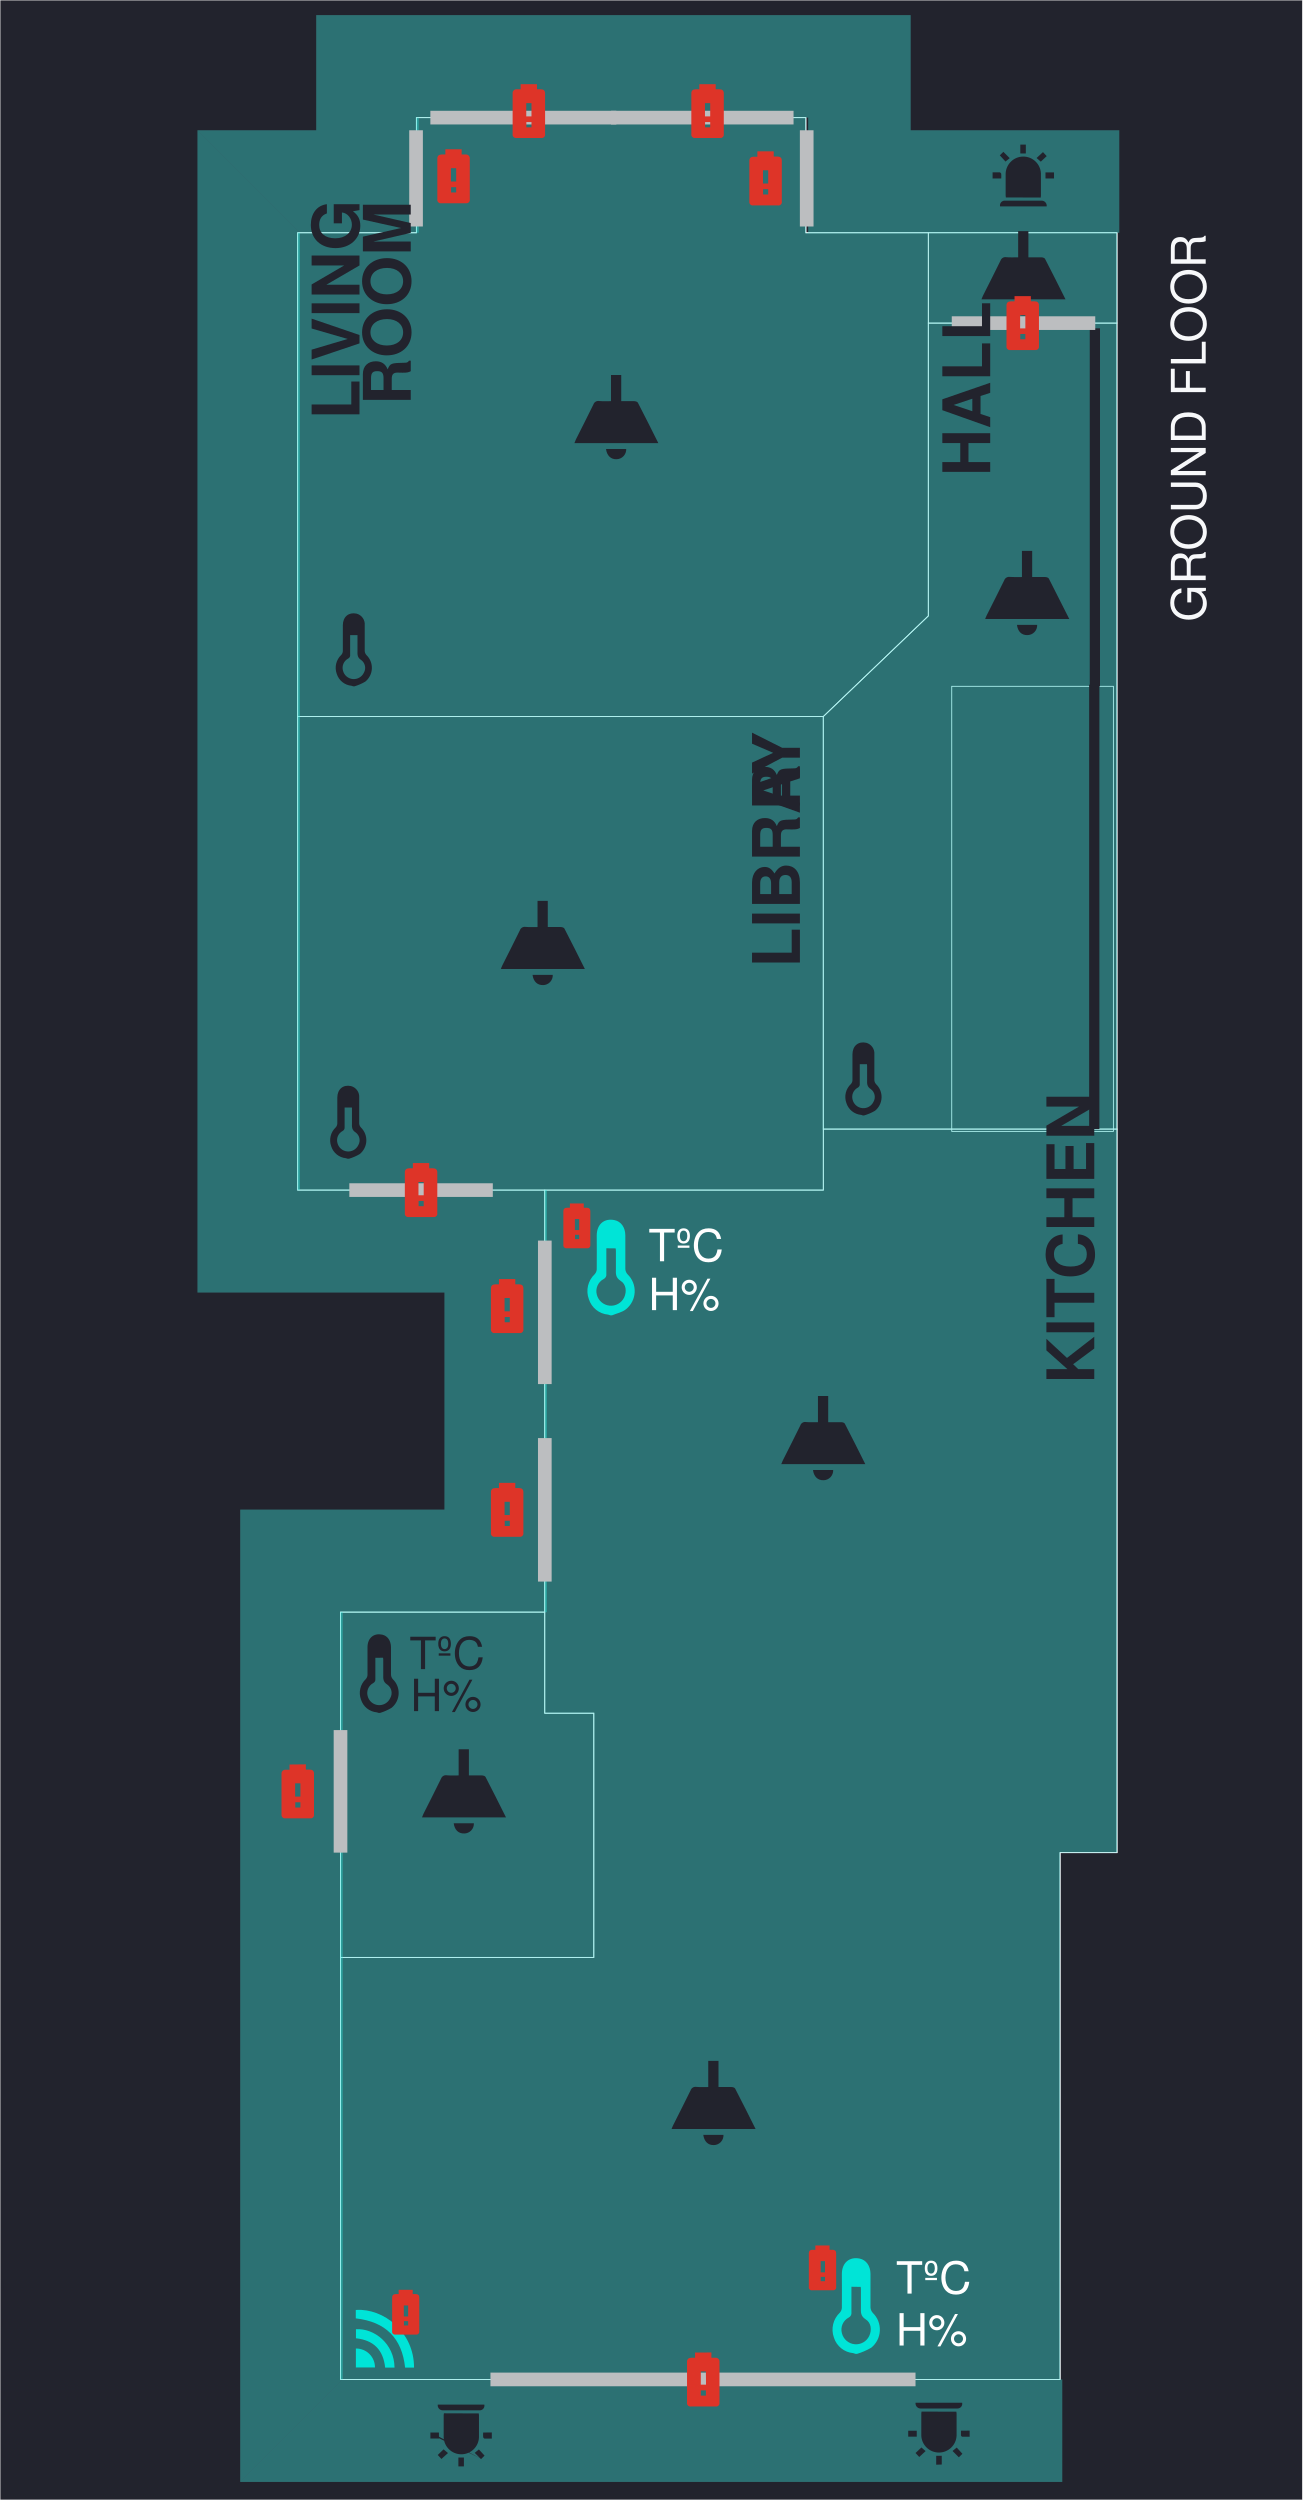
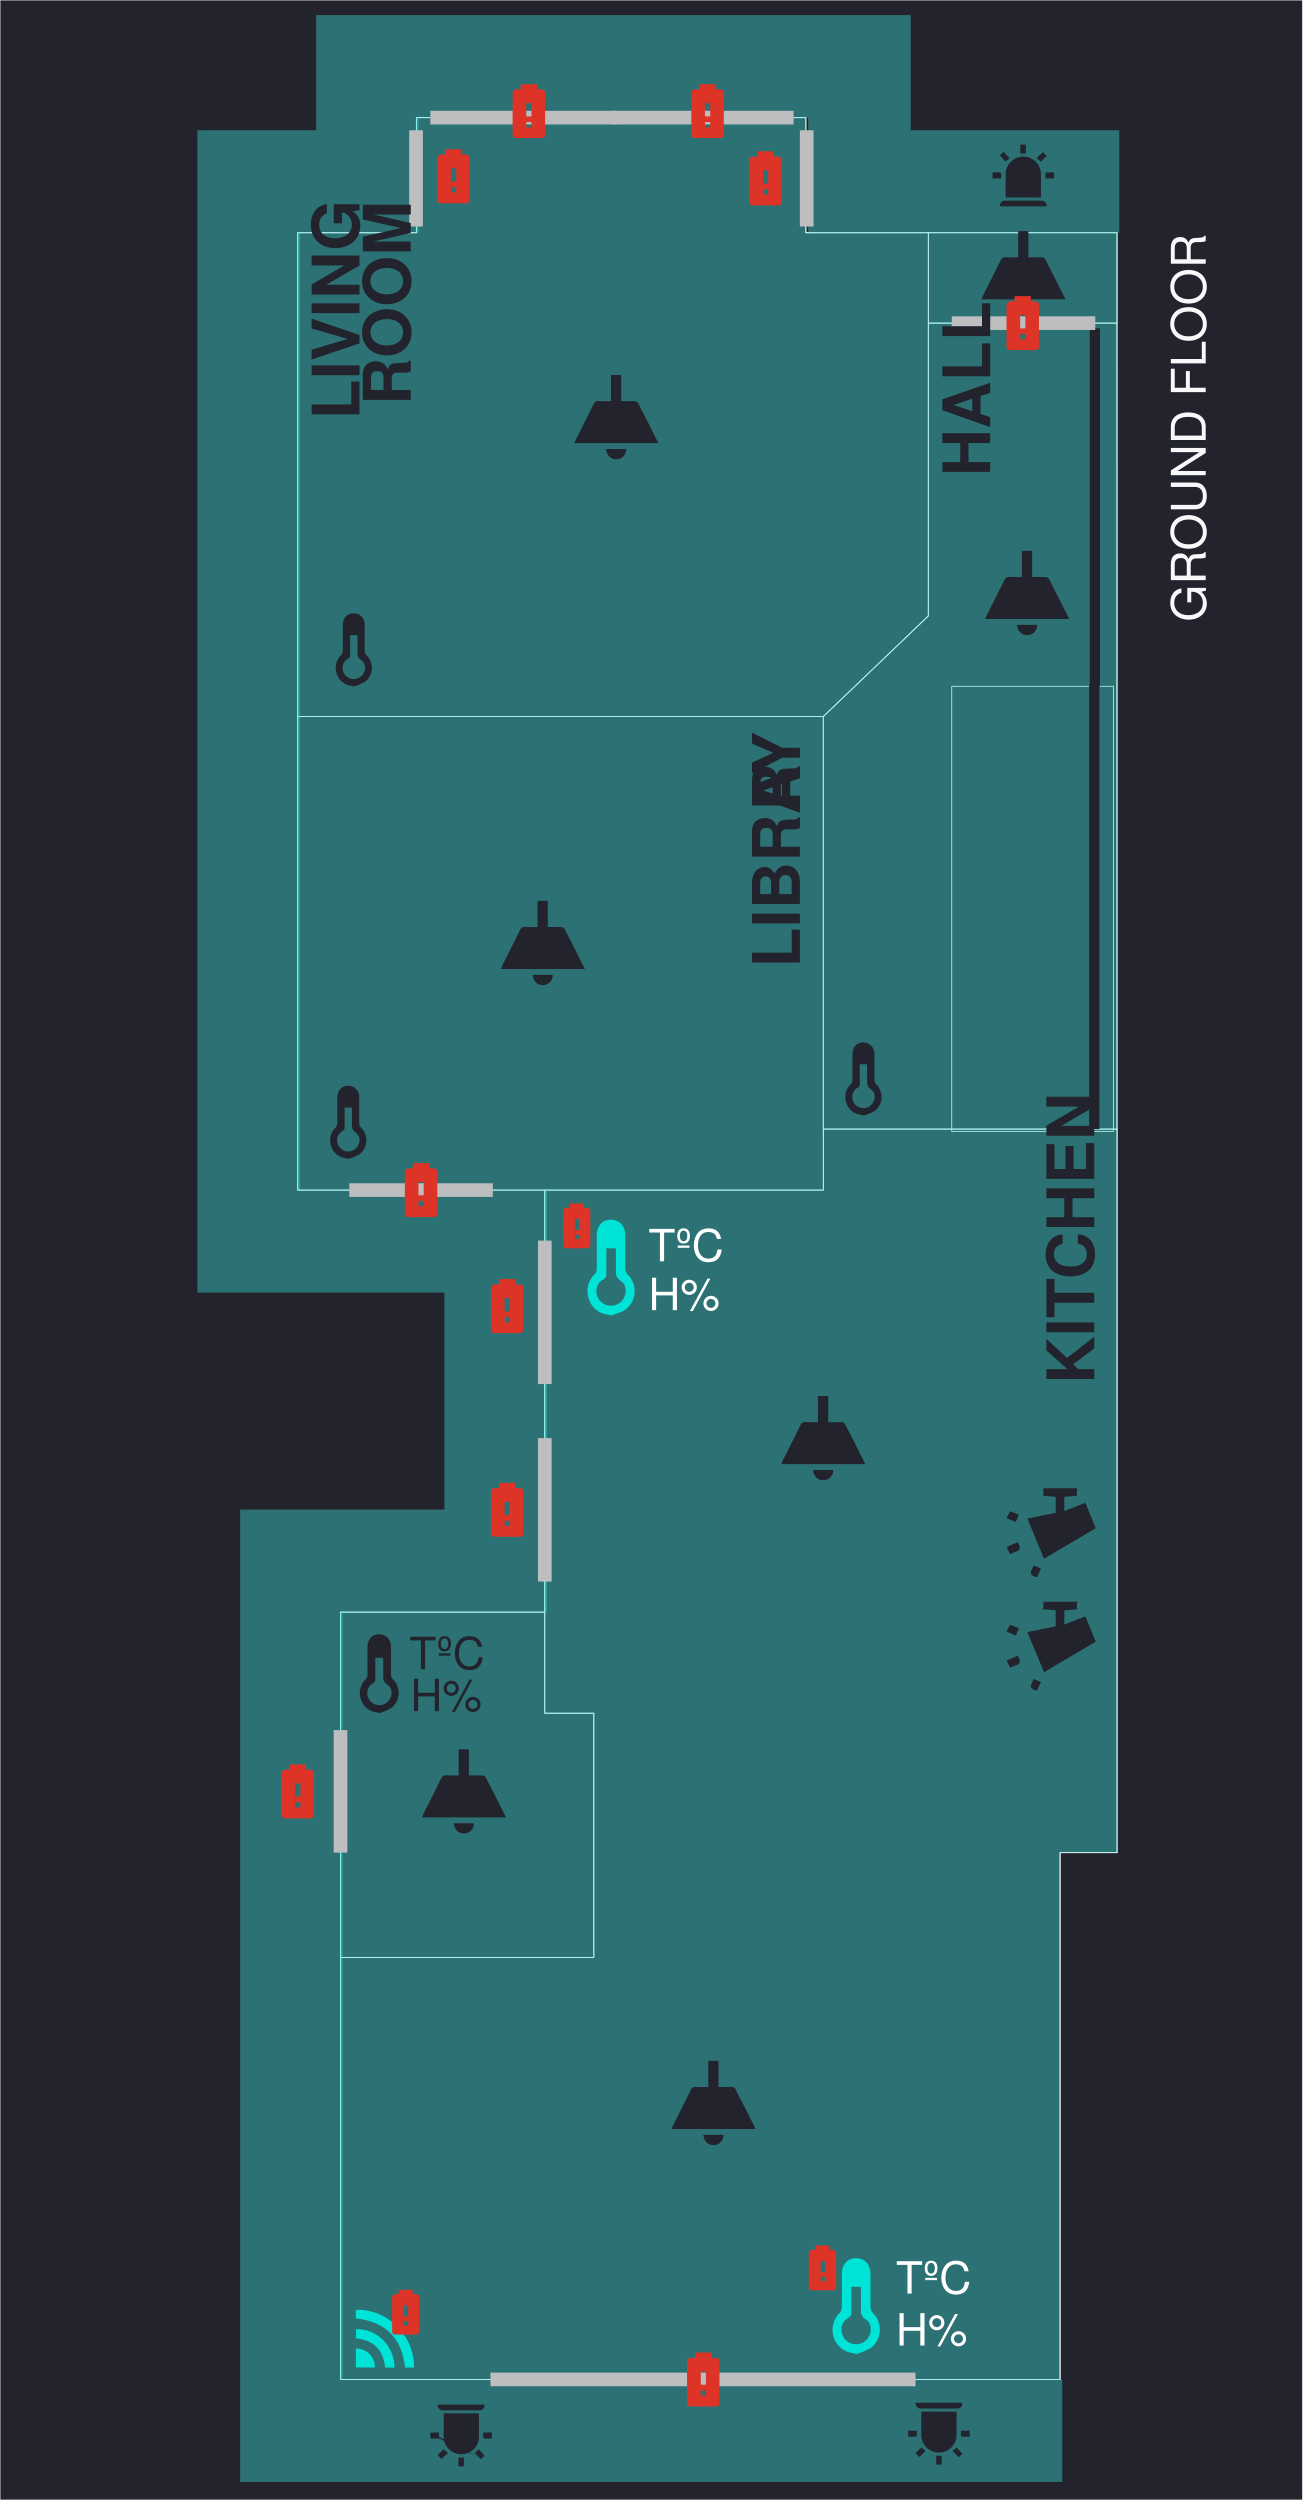
<svg xmlns="http://www.w3.org/2000/svg" viewBox="0 0 381.25 731.77">
  <defs>
    <style>.cls-1,.cls-11,.cls-9{fill:#22232d;}.cls-10,.cls-2,.cls-3,.cls-7{fill:none;stroke-miterlimit:10;}.cls-2,.cls-7{stroke:#22232d;}.cls-2,.cls-3{stroke-width:0.25px;}.cls-2{opacity:0.06;}.cls-3{stroke:#f7f8fa;}.cls-13,.cls-4{fill:#f7f8fa;}.cls-4{opacity:0.14;}.cls-5,.cls-6{fill:#00e4d7;}.cls-5{opacity:0.3;}.cls-7{stroke-width:3px;}.cls-8,.cls-9{font-size:13px;}.cls-8{fill:#fff;}.cls-13,.cls-8,.cls-9{font-family:Helvetica;}.cls-10{stroke:#bcbec0;stroke-width:4px;}.cls-11{font-size:19.24px;font-family:HelveticaNeue-CondensedBold, Helvetica Neue;font-weight:700;}.cls-12{letter-spacing:-0.02em;}.cls-13{font-size:14px;}.cls-14{fill:#de3428;}</style>
  </defs>
  <g id="Background">
    <rect class="cls-1" x="0.13" y="0.13" width="381" height="731.52" />
    <rect class="cls-2" x="0.13" y="0.13" width="381" height="731.52" />
  </g>
  <g id="house-outline">
    <path id="house_border" class="cls-3" d="M99.54,696.36V471.75h59.78V348.22H87V68h34.75V34.3h114V68h91.06V542.15H310.16V696.36Z" transform="translate(0.13 0.13)" />
    <path id="house_fill" class="cls-4" d="M99.54,696.36V471.75h59.78V348.22H87V68h34.75V34.3h114V68h91.06V542.15H310.16V696.36Z" transform="translate(0.13 0.13)" />
    <polygon id="outdoor_border" class="cls-4" points="266.56 38.12 266.56 4.42 92.56 4.42 92.56 38.12 57.8 38.12 57.8 378.34 130.09 378.34 130.09 441.88 70.31 441.88 70.31 726.48 310.93 726.48 310.93 696.48 100.31 696.48 100.31 471.88 160.09 471.88 160.09 348.34 87.8 348.34 87.8 68.12 122.56 68.12 122.56 34.42 236.56 34.42 236.56 68.12 327.62 68.12 327.62 68.12 327.62 38.12 266.56 38.12" />
    <path id="library_border" class="cls-3" d="M87,209.62H240.86v138.6H87Z" transform="translate(0.13 0.13)" />
    <path id="hallway_border" class="cls-3" d="M326.84,330.36h-86V209.62l30.76-29.46V94.45h55.22Z" transform="translate(0.13 0.13)" />
    <path id="kitchen_border" class="cls-3" d="M159.32,501.34V348.22h81.54V330.36h86V542.15H310.16V696.36H99.54V572.82h74.14V501.34Z" transform="translate(0.13 0.13)" />
    <path id="downstairs_bathroom_border" class="cls-3" d="M99.54,471.75h59.78v29.59h14.36v71.48H99.54Z" transform="translate(0.13 0.13)" />
    <path id="living_room_border" class="cls-3" d="M217,209.62H87V68h34.75V34.3h114V68h35.84V180.16l-30.76,29.46H217" transform="translate(0.13 0.13)" />
    <rect id="front_door_border" class="cls-3" x="271.74" y="68.12" width="55.22" height="26.46" />
    <rect id="stair_border" class="cls-3" x="278.58" y="200.89" width="47.32" height="130.28" />
  </g>
  <g id="motion_fill">
    <path id="binary_sensor.living_room_motion_fill" class="cls-5" d="M217,209.62H87V68h34.75V34.3h114V68h35.84V180.16l-30.76,29.46H217" transform="translate(0.13 0.13)" />
    <path id="binary_sensor.library_motion_fill" class="cls-5" d="M87,209.62H240.86v138.6H87Z" transform="translate(0.13 0.13)" />
    <path id="binary_sensor.hallway_motion_fill" class="cls-5" d="M326.84,330.36h-86V209.62l30.76-29.46V94.45h55.22Z" transform="translate(0.13 0.13)" />
    <path id="binary_sensor.kitchen_motion_fill" class="cls-5" d="M159.32,501.34V348.22h81.54V330.36h86V542.15H310.16V696.36H99.54V572.82h74.14V501.34Z" transform="translate(0.13 0.13)" />
    <path id="binary_sensor.downstairs_bathroom_motion_fill" class="cls-5" d="M99.54,471.75h59.78v29.59h14.36v71.48H99.54Z" transform="translate(0.13 0.13)" />
    <polyline id="binary_sensor.outdoor_back_motion_fill" class="cls-5" points="70.31 726.48 310.93 726.48 310.93 696.48 100.31 696.48 70.31 726.48" />
    <polyline id="binary_sensor.outdoor_side_motion_fill" class="cls-5" points="57.8 38.12 57.8 38.12 57.8 38.12 57.8 38.12 57.8 378.34 130.09 378.34 130.09 441.88 70.31 441.88 70.31 726.48 70.31 726.48 100.31 696.48 100.31 696.48 100.31 471.88 160.09 471.88 160.09 348.34 87.8 348.34 87.8 68.12 57.8 38.12" />
    <path id="binary_sensor.outdoor_front_motion_fill" class="cls-5" d="M326.84,94.45H271.62V68h55.22ZM87.68,68h34.75V34.3h114V68h91.06V38H266.43V4.3h-174V38H57.68Z" transform="translate(0.13 0.13)" />
  </g>
  <g id="icons">
-     <path id="switch.shelly_shsw_1_c4ef56" class="cls-1" d="M269.61,705.76a4.51,4.51,0,0,0-.07.53c0,2.17,0,4.35,0,6.52a5.17,5.17,0,0,0,10.33,0c0-2.18,0-4.35,0-6.53a3,3,0,0,0-.07-.49Zm-1.75-2.59a1.49,1.49,0,0,0,1.49,1.69c2,0,4.1,0,6.15,0,1.53,0,3.06,0,4.59,0a1.39,1.39,0,0,0,1.41-1.69Zm13.29,8.18a12,12,0,0,0,0,1.36c0,.16.25.42.4.42.7,0,1.41,0,2.14,0v-1.8Zm-12.94,1.76v-1.75h-2.5v1.75Zm13.37,5-1.67-1.82-1.23,1,1.85,1.85Zm-12-1.85-1.73,1.62,1.09,1.17,1.87-1.73Zm5.95,5V718.7H273.9v2.61Zm-145.72-15a3.21,3.21,0,0,0-.07.53c0,2.18,0,4.35,0,6.53a5.17,5.17,0,0,0,10.33,0c0-2.17,0-4.35,0-6.52a3.16,3.16,0,0,0-.07-.5ZM128,703.71a1.49,1.49,0,0,0,1.48,1.69c2.06,0,4.11,0,6.16,0,1.53,0,3.06,0,4.58,0a1.39,1.39,0,0,0,1.42-1.68Zm13.29,8.18a9.92,9.92,0,0,0,0,1.35.6.6,0,0,0,.4.43c.7,0,1.41,0,2.14,0v-1.8Zm-12.94,1.76V711.9h-2.5v1.75Zm13.36,5-1.67-1.81-1.22,1,1.85,1.84Zm-12-1.84L128,718.46l1.08,1.17L131,717.9Zm5.95,5v-2.61h-1.62v2.61Zm-9.8-10,2.5,1.75,12.32,6" transform="translate(0.13 0.13)" />
-     <path id="switch.shelly_shsw_1_b8eff2" class="cls-1" d="M304.49,57.7a4.51,4.51,0,0,0,.07-.53c0-2.18,0-4.35,0-6.53a5.17,5.17,0,0,0-10.33,0c0,2.17,0,4.35,0,6.52a5,5,0,0,0,.07.5Zm1.75,2.59a1.49,1.49,0,0,0-1.49-1.69c-2.05,0-4.1,0-6.16,0-1.53,0-3,0-4.58,0a1.38,1.38,0,0,0-1.41,1.69Zm-13.3-8.19a9.92,9.92,0,0,0,0-1.35.63.63,0,0,0-.39-.43c-.71,0-1.42,0-2.14,0v1.8Zm12.95-1.76V52.1h2.5V50.34Zm-13.37-5,1.67,1.82,1.23-1-1.85-1.85Zm12,1.85,1.73-1.62-1.09-1.18-1.88,1.73Zm-6-5v2.6h1.62v-2.6Z" transform="translate(0.13 0.13)" />
+     <path id="light.shelly_shsw_1_c4ef56" class="cls-1" d="M269.61,705.76a4.51,4.51,0,0,0-.07.53c0,2.17,0,4.35,0,6.52a5.17,5.17,0,0,0,10.33,0c0-2.18,0-4.35,0-6.53a3,3,0,0,0-.07-.49Zm-1.75-2.59a1.49,1.49,0,0,0,1.49,1.69c2,0,4.1,0,6.15,0,1.53,0,3.06,0,4.59,0a1.39,1.39,0,0,0,1.41-1.69Zm13.29,8.18a12,12,0,0,0,0,1.36c0,.16.25.42.4.42.7,0,1.41,0,2.14,0v-1.8Zm-12.94,1.76v-1.75h-2.5v1.75Zm13.37,5-1.67-1.82-1.23,1,1.85,1.85Zm-12-1.85-1.73,1.62,1.09,1.17,1.87-1.73Zm5.95,5V718.7H273.9v2.61Zm-145.72-15a3.21,3.21,0,0,0-.07.53c0,2.18,0,4.35,0,6.53a5.17,5.17,0,0,0,10.33,0c0-2.17,0-4.35,0-6.52a3.16,3.16,0,0,0-.07-.5ZM128,703.71a1.49,1.49,0,0,0,1.48,1.69c2.06,0,4.11,0,6.16,0,1.53,0,3.06,0,4.58,0a1.39,1.39,0,0,0,1.42-1.68Zm13.29,8.18a9.92,9.92,0,0,0,0,1.35.6.6,0,0,0,.4.43c.7,0,1.41,0,2.14,0v-1.8Zm-12.94,1.76V711.9h-2.5v1.75Zm13.36,5-1.67-1.81-1.22,1,1.85,1.84Zm-12-1.84L128,718.46l1.08,1.17L131,717.9Zm5.95,5v-2.61h-1.62v2.61Zm-9.8-10,2.5,1.75,12.32,6" transform="translate(0.13 0.13)" />
+     <path id="light.shelly_shsw_1_b8eff2" class="cls-1" d="M304.49,57.7a4.51,4.51,0,0,0,.07-.53c0-2.18,0-4.35,0-6.53a5.17,5.17,0,0,0-10.33,0c0,2.17,0,4.35,0,6.52a5,5,0,0,0,.07.5Zm1.75,2.59a1.49,1.49,0,0,0-1.49-1.69c-2.05,0-4.1,0-6.16,0-1.53,0-3,0-4.58,0a1.38,1.38,0,0,0-1.41,1.69Zm-13.3-8.19a9.92,9.92,0,0,0,0-1.35.63.63,0,0,0-.39-.43c-.71,0-1.42,0-2.14,0v1.8Zm12.95-1.76V52.1h2.5V50.34Zm-13.37-5,1.67,1.82,1.23-1-1.85-1.85Zm12,1.85,1.73-1.62-1.09-1.18-1.88,1.73Zm-6-5v2.6h1.62v-2.6Z" transform="translate(0.13 0.13)" />
    <path id="sensor.day_room_motion" class="cls-6" d="M121.06,692.89h-2.61c-.92-8.62-5.68-13.42-14.44-14.41V676C112.2,675.47,121.1,682.51,121.06,692.89Zm-17-11.25v2.67c5.22.54,8,3.43,8.55,8.57h2.74C115.29,685.9,109.42,681.34,104.09,681.64Zm5.57,11.21a5.51,5.51,0,0,0-5.59-5.55v5.55Z" transform="translate(0.13 0.13)" />
    <path id="light.shelly_shdm_1_f3a24c" class="cls-1" d="M178.71,117.29v-7.66h3v7.66c1.33,0,2.56,0,3.79,0,.37,0,.93.17,1.07.43,2,3.89,4,7.81,6,11.86H168a11.17,11.17,0,0,1,.43-1.06c1.71-3.42,3.46-6.82,5.14-10.27a1.51,1.51,0,0,1,1.68-1C176.33,117.35,177.45,117.29,178.71,117.29Zm1.63,17a2.88,2.88,0,0,0,2.83-3h-5.92C177.51,133.24,178.67,134.35,180.34,134.29Z" transform="translate(0.13 0.13)" />
    <path id="light.shelly_shdm_1_f3ebd2" class="cls-1" d="M157.21,271.22v-7.66h3v7.66c1.33,0,2.56,0,3.79,0,.37,0,.93.16,1.07.43,2,3.89,4,7.81,6,11.86h-24.6c.15-.37.26-.73.43-1.06,1.72-3.42,3.46-6.83,5.14-10.27a1.51,1.51,0,0,1,1.68-1C154.83,271.28,156,271.22,157.21,271.22Zm1.63,17a2.87,2.87,0,0,0,2.83-3h-5.92C156,287.17,157.17,288.28,158.84,288.21Z" transform="translate(0.13 0.13)" />
-     <path id="switch.shelly_shsw_1_c487ec" class="cls-1" d="M299,168.77v-7.66h3v7.66c1.33,0,2.56,0,3.79,0,.37,0,.93.17,1.07.43,2,3.9,3.95,7.82,6,11.86H288.23c.15-.36.27-.72.44-1.05,1.71-3.42,3.46-6.83,5.14-10.27a1.51,1.51,0,0,1,1.68-1C296.59,168.83,297.71,168.77,299,168.77Zm1.63,17a2.87,2.87,0,0,0,2.83-3h-5.92C297.77,184.72,298.93,185.83,300.6,185.77Z" transform="translate(0.13 0.13)" />
+     <path id="light.shelly_shsw_1_c487ec" class="cls-1" d="M299,168.77v-7.66h3v7.66c1.33,0,2.56,0,3.79,0,.37,0,.93.17,1.07.43,2,3.9,3.95,7.82,6,11.86H288.23c.15-.36.27-.72.44-1.05,1.71-3.42,3.46-6.83,5.14-10.27a1.51,1.51,0,0,1,1.68-1C296.59,168.83,297.71,168.77,299,168.77Zm1.63,17a2.87,2.87,0,0,0,2.83-3h-5.92C297.77,184.72,298.93,185.83,300.6,185.77Z" transform="translate(0.13 0.13)" />
    <path id="light.shelly_shdm_1_f3e93b" class="cls-1" d="M239.29,416.15v-7.66h3v7.66c1.33,0,2.57,0,3.8,0,.37,0,.93.16,1.06.43,2,3.89,4,7.81,6,11.85H228.55c.15-.36.27-.72.44-1.05,1.71-3.42,3.46-6.83,5.14-10.27a1.48,1.48,0,0,1,1.67-1C236.91,416.21,238,416.15,239.29,416.15Zm1.62,17a2.87,2.87,0,0,0,2.84-3h-5.92C238.09,432.09,239.25,433.21,240.91,433.14Z" transform="translate(0.13 0.13)" />
    <path id="light.shelly_shdm_1_f3e936" class="cls-1" d="M207.18,610.76V603.1h3v7.66c1.34,0,2.57,0,3.8,0,.37,0,.93.16,1.06.43,2,3.89,4,7.81,6,11.86H196.44c.15-.37.27-.73.44-1.06,1.71-3.42,3.46-6.83,5.14-10.27a1.5,1.5,0,0,1,1.67-1C204.8,610.82,205.92,610.76,207.18,610.76Zm1.63,17a2.87,2.87,0,0,0,2.83-3h-5.92C206,626.71,207.14,627.82,208.81,627.75Z" transform="translate(0.13 0.13)" />
-     <path id="switch.shelly_shsw_1_ba680b" class="cls-1" d="M134.12,519.55v-7.66h3v7.66c1.33,0,2.56,0,3.79,0,.37,0,.93.16,1.07.43,2,3.89,4,7.81,6,11.86H123.39c.15-.37.27-.73.43-1.06,1.72-3.42,3.47-6.83,5.14-10.27a1.51,1.51,0,0,1,1.68-1C131.74,519.61,132.86,519.55,134.12,519.55Zm1.63,17a2.86,2.86,0,0,0,2.83-3h-5.91C132.92,535.5,134.08,536.61,135.75,536.54Z" transform="translate(0.13 0.13)" />
-     <path id="switch.shelly_shsw_1_c4f29c" class="cls-1" d="M297.89,75.19V67.53h3v7.66c1.33,0,2.57,0,3.8,0,.37,0,.93.17,1.06.43,2,3.89,4,7.81,6,11.86H287.15c.15-.37.27-.72.44-1.06,1.71-3.42,3.46-6.82,5.14-10.27a1.5,1.5,0,0,1,1.67-1C295.51,75.25,296.63,75.19,297.89,75.19Zm1.62,17a2.88,2.88,0,0,0,2.84-3h-5.92C296.69,91.14,297.85,92.25,299.51,92.18Z" transform="translate(0.13 0.13)" />
+     <path id="light.shelly_shsw_1_ba680b" class="cls-1" d="M134.12,519.55v-7.66h3v7.66c1.33,0,2.56,0,3.79,0,.37,0,.93.16,1.07.43,2,3.89,4,7.81,6,11.86H123.39c.15-.37.27-.73.43-1.06,1.72-3.42,3.47-6.83,5.14-10.27a1.51,1.51,0,0,1,1.68-1C131.74,519.61,132.86,519.55,134.12,519.55Zm1.63,17a2.86,2.86,0,0,0,2.83-3h-5.91C132.92,535.5,134.08,536.61,135.75,536.54Z" transform="translate(0.13 0.13)" />
+     <path id="light.shelly_shsw_1_c4f29c" class="cls-1" d="M297.89,75.19V67.53h3v7.66c1.33,0,2.57,0,3.8,0,.37,0,.93.17,1.06.43,2,3.89,4,7.81,6,11.86H287.15c.15-.37.27-.72.44-1.06,1.71-3.42,3.46-6.82,5.14-10.27a1.5,1.5,0,0,1,1.67-1C295.51,75.25,296.63,75.19,297.89,75.19Zm1.62,17a2.88,2.88,0,0,0,2.84-3h-5.92C296.69,91.14,297.85,92.25,299.51,92.18Z" transform="translate(0.13 0.13)" />
+     <path id="light.kitchen_cupboard_light" class="cls-1" d="M311.4,471.22l3.64-.28.11-2.22h-9.83l-.11,2.19,3.67.3v4.69l-8.3,1.69,4.89,11.75,15.14-8.95L317.56,473l-6.16,2.41Zm-13.65,13.3-3.22,1.37,1,2.15C296.91,487.1,299.56,487.53,297.75,484.52Zm-2.19-9.08-1.09,2,2.72,1.15.93-2.13Zm9,16.81-1.16,2.49c-2.95-.65-1.5-2-.94-3.46M311.4,438l3.64-.27.11-2.23h-9.83l-.11,2.2,3.67.3v4.68l-8.3,1.69,4.89,11.75,15.14-8.95-3.05-7.42-6.16,2.41Zm-13.65,13.3-3.22,1.37,1,2.15C296.91,453.83,299.56,454.27,297.75,451.25Zm-2.19-9.07-1.09,2,2.72,1.15.93-2.13Zm9,16.8-1.16,2.49c-2.95-.64-1.5-2-.94-3.45" transform="translate(0.13 0.13)" />
    <line id="sensor_stair_led_strip_mid" data-name="sensor,stair_led_strip_mid" class="cls-7" x1="320.48" y1="96.1" x2="320.48" y2="200.89" />
    <line id="sensor.stair_led_strip_mid" class="cls-7" x1="320.3" y1="200.43" x2="320.3" y2="330.49" />
  </g>
  <g id="temp">
    <path id="sensor.living_room_therm" class="cls-1" d="M103.62,200.77h-.36a3,3,0,0,0-.5-.17,5,5,0,0,1-4.32-3.48,5.18,5.18,0,0,1,1.33-5.56,1.77,1.77,0,0,0,.45-1.06c0-2.53,0-5.06,0-7.59s1.73-3.91,4-3.43a3.23,3.23,0,0,1,2.41,3.43c0,2.5,0,5,0,7.5a1.89,1.89,0,0,0,.51,1.21,5.19,5.19,0,0,1-.36,7.78A14.84,14.84,0,0,1,103.62,200.77Zm-1.26-15c0,2,0,3.86,0,5.74a1.07,1.07,0,0,1-.6,1.14,3.06,3.06,0,0,0-1.5,3.51,3.26,3.26,0,0,0,6.12.61,2.84,2.84,0,0,0-.78-3.7c-1.17-.72-1.11-1.63-1.09-2.69,0-1.28,0-2.57,0-3.85,0-.25,0-.51,0-.76Z" transform="translate(0.13 0.13)" />
    <path id="sensor.library_therm" class="cls-1" d="M102,339.05h-.36a2.91,2.91,0,0,0-.5-.16,5,5,0,0,1-4.32-3.48,5.18,5.18,0,0,1,1.33-5.56,1.8,1.8,0,0,0,.45-1.07c0-2.53,0-5.06,0-7.59s1.73-3.91,4-3.42a3.23,3.23,0,0,1,2.41,3.42c0,2.5,0,5,0,7.5a1.89,1.89,0,0,0,.51,1.21,5.19,5.19,0,0,1-.36,7.78A13.91,13.91,0,0,1,102,339.05Zm-1.26-15c0,2,0,3.86,0,5.74a1.1,1.1,0,0,1-.6,1.14,3.05,3.05,0,0,0-1.5,3.5,3.26,3.26,0,0,0,6.12.61,2.83,2.83,0,0,0-.78-3.69c-1.18-.73-1.11-1.64-1.09-2.7,0-1.28,0-2.56,0-3.84,0-.26,0-.51,0-.76Z" transform="translate(0.13 0.13)" />
    <path id="sensor.day_room_therm" class="cls-6" d="M250.74,688.86h-.46a4.2,4.2,0,0,0-.66-.21,6.52,6.52,0,0,1-5.66-4.56,6.83,6.83,0,0,1,1.74-7.29,2.35,2.35,0,0,0,.59-1.39c.05-3.31,0-6.63,0-9.94s2.27-5.12,5.23-4.49c1.9.41,3.13,2.12,3.15,4.49,0,3.27,0,6.55,0,9.82a2.6,2.6,0,0,0,.68,1.59,6.81,6.81,0,0,1-.47,10.19A19,19,0,0,1,250.74,688.86Zm-1.65-19.64c0,2.6,0,5.06,0,7.52a1.44,1.44,0,0,1-.79,1.49,4,4,0,0,0-2,4.59,4.27,4.27,0,0,0,8,.81c.8-1.75.59-3.84-1-4.84s-1.45-2.15-1.43-3.53c0-1.68,0-3.36,0-5,0-.34,0-.67-.06-1Z" transform="translate(0.13 0.13)" />
    <text id="sensor.day_room_temperature" class="cls-8" transform="translate(262.23 671.35)">TºC</text>
    <text id="sensor.day_room_humidity" class="cls-8" transform="translate(262.23 686.55)">H%</text>
    <text id="sensor.downstairs_bathroom_temperature" class="cls-9" transform="translate(119.82 488.56)">TºC</text>
    <text id="sensor.downstairs_bathroom_humidity" class="cls-9" transform="translate(120.11 500.87)">H%</text>
    <path id="sensor.downstairs_bathroom_therm" class="cls-1" d="M111.1,501.26h-.39a2.72,2.72,0,0,0-.53-.17,5.34,5.34,0,0,1-4.65-3.75,5.57,5.57,0,0,1,1.42-6,1.92,1.92,0,0,0,.49-1.15c0-2.72,0-5.44,0-8.16s1.86-4.21,4.29-3.69c1.56.33,2.57,1.74,2.59,3.69,0,2.69,0,5.38,0,8.07a2.06,2.06,0,0,0,.55,1.3,5.6,5.6,0,0,1-.39,8.37A15.37,15.37,0,0,1,111.1,501.26Zm-1.36-16.13c0,2.14,0,4.16,0,6.17a1.17,1.17,0,0,1-.64,1.23,3.3,3.3,0,0,0-1.62,3.77,3.51,3.51,0,0,0,6.59.66,3,3,0,0,0-.84-4c-1.27-.79-1.2-1.77-1.18-2.9,0-1.38,0-2.76,0-4.14,0-.28,0-.55-.06-.82Z" transform="translate(0.13 0.13)" />
    <path id="sensor.hallway_therm" class="cls-1" d="M252.79,326.37h-.36a2.91,2.91,0,0,0-.5-.16,5,5,0,0,1-4.32-3.48,5.18,5.18,0,0,1,1.33-5.56,1.8,1.8,0,0,0,.45-1.07c0-2.53,0-5.06,0-7.59s1.73-3.91,4-3.42a3.23,3.23,0,0,1,2.41,3.42c0,2.5,0,5,0,7.5a1.94,1.94,0,0,0,.51,1.21A5.19,5.19,0,0,1,256,325,13.91,13.91,0,0,1,252.79,326.37Zm-1.26-15c0,2,0,3.86,0,5.74a1.08,1.08,0,0,1-.6,1.14,3.05,3.05,0,0,0-1.5,3.5,3.26,3.26,0,0,0,6.12.62,2.84,2.84,0,0,0-.78-3.7c-1.17-.73-1.11-1.64-1.09-2.7,0-1.28,0-2.56,0-3.84,0-.26,0-.51-.05-.76Z" transform="translate(0.13 0.13)" />
    <path id="sensor.kitchen_therm" class="cls-6" d="M179,384.88h-.47a4.09,4.09,0,0,0-.65-.21,6.49,6.49,0,0,1-5.66-4.56,6.79,6.79,0,0,1,1.73-7.28,2.24,2.24,0,0,0,.59-1.4c.05-3.31,0-6.62,0-9.94s2.26-5.12,5.22-4.48c1.9.4,3.14,2.12,3.15,4.48,0,3.28,0,6.55,0,9.83a2.47,2.47,0,0,0,.68,1.58,6.81,6.81,0,0,1-.48,10.19C182,384,180.4,384.3,179,384.88Zm-1.65-19.63c0,2.6,0,5.06,0,7.51a1.41,1.41,0,0,1-.78,1.49,4,4,0,0,0-2,4.6,4.28,4.28,0,0,0,8,.8c.8-1.75.58-3.84-1-4.84s-1.45-2.15-1.42-3.53c0-1.68,0-3.36,0-5,0-.33,0-.67-.07-1Z" transform="translate(0.13 0.13)" />
    <text id="sensor.kitchen_temperature" class="cls-8" transform="translate(189.78 369.18)">TºC</text>
    <text id="sensor.kitchen_humidity" class="cls-8" transform="translate(189.77 383.49)">H%</text>
  </g>
  <g id="openings">
    <path id="binary_sensor.living_room_window_2" class="cls-10" d="M125.84,34.3h54.44" transform="translate(0.13 0.13)" />
    <path id="binary_sensor.living_room_window_3" class="cls-10" d="M178.73,34.3h53.42" transform="translate(0.13 0.13)" />
    <path id="binary_sensor.living_room_window_1" class="cls-10" d="M121.65,66.17V38" transform="translate(0.13 0.13)" />
    <path id="binary_sensor.living_room_window_4" class="cls-10" d="M236,66.17V38" transform="translate(0.13 0.13)" />
    <path id="binary_sensor.library_door_1" class="cls-10" d="M144.12,348.22h-42" transform="translate(0.13 0.13)" />
    <path id="binary_sensor.kitchen_window_1" class="cls-10" d="M159.34,363v42" transform="translate(0.13 0.13)" />
    <path id="binary_sensor.kitchen_window_2" class="cls-10" d="M159.34,420.81v42" transform="translate(0.13 0.13)" />
    <path id="binary_sensor.downstairs_bathroom_window_1" class="cls-10" d="M99.54,506.28v35.87" transform="translate(0.13 0.13)" />
    <line id="binary_sensor.kitchen_door_1" class="cls-10" x1="143.56" y1="696.48" x2="267.98" y2="696.48" />
    <path id="binary_sensor.hallway_door_1" class="cls-10" d="M278.46,94.45h42" transform="translate(0.13 0.13)" />
  </g>
  <g id="text">
    <text class="cls-11" transform="translate(320.3 405.07) rotate(-90)">KITCHEN</text>
    <text class="cls-11" transform="translate(234.14 283.27) rotate(-90)">LIBRA<tspan class="cls-12" x="45.97" y="0">R</tspan>
      <tspan x="56.32" y="0">Y</tspan>
    </text>
    <text class="cls-11" transform="translate(105.23 122.81) rotate(-90)">LIVING<tspan x="4.23" y="15">ROOM</tspan>
    </text>
    <text class="cls-11" transform="translate(289.84 139.44) rotate(-90)">HALL</text>
    <text class="cls-13" transform="translate(352.92 181.99) rotate(-90)">GROUND FLOOR</text>
  </g>
  <g id="sensor_battery_warnings">
    <path id="binary_sensor.living_room_window_4_battery" class="cls-14" d="M226.34,44.16v1.53h1.13c.81,0,1.24.41,1.24,1.21,0,4,0,7.93,0,11.9A1,1,0,0,1,227.56,60q-3.6,0-7.2,0a1,1,0,0,1-1.15-1.15c0-4,0-7.93,0-11.9,0-.8.43-1.19,1.25-1.21h1.1V44.16Zm-1.61,5.54H223.2v3.89h1.53Zm0,7.09V55.25h-1.5v1.54Z" transform="translate(0.13 0.13)" />
    <path id="binary_sensor.living_room_window_1_battery" class="cls-14" d="M135,43.57v1.52c.4,0,.76,0,1.13,0a1.12,1.12,0,0,1,1.25,1.22c0,4,0,7.93,0,11.89a1,1,0,0,1-1.15,1.16q-3.6,0-7.2,0a1,1,0,0,1-1.15-1.16q0-6,0-11.89c0-.8.43-1.2,1.25-1.22.35,0,.7,0,1.1,0V43.57Zm-1.6,5.54h-1.54V53h1.54Zm0,7.09V54.66h-1.5V56.2Z" transform="translate(0.13 0.13)" />
    <path id="binary_sensor.living_room_window_2_battery" class="cls-14" d="M157.05,24.51V26h1.12c.82,0,1.25.41,1.25,1.21,0,4,0,7.93,0,11.89a1,1,0,0,1-1.15,1.16q-3.6,0-7.21,0a1,1,0,0,1-1.14-1.16c0-4,0-7.93,0-11.89A1.11,1.11,0,0,1,151.16,26h1.1V24.51Zm-1.61,5.54h-1.53v3.89h1.53Zm0,7.09V35.6h-1.5v1.54Z" transform="translate(0.13 0.13)" />
    <path id="binary_sensor.hallway_door_1_battery" class="cls-14" d="M301.61,86.55v1.52h1.12c.82,0,1.25.41,1.25,1.21,0,4,0,7.93,0,11.89a1,1,0,0,1-1.15,1.16q-3.6,0-7.2,0a1,1,0,0,1-1.15-1.16c0-4,0-7.93,0-11.89,0-.8.43-1.19,1.25-1.21h1.1V86.55ZM300,92.09h-1.53V96H300Zm0,7.09V97.64h-1.49v1.54Z" transform="translate(0.13 0.13)" />
    <path id="binary_sensor.library_door_1_battery" class="cls-14" d="M125.5,340.31v1.53h1.12c.82,0,1.25.41,1.25,1.21,0,4,0,7.93,0,11.9a1,1,0,0,1-1.15,1.16q-3.6,0-7.2,0a1,1,0,0,1-1.15-1.16c0-4,0-7.93,0-11.9,0-.8.43-1.19,1.25-1.21h1.1v-1.53Zm-1.61,5.55h-1.53v3.88h1.53Zm0,7.08V351.4h-1.49v1.54Z" transform="translate(0.13 0.13)" />
    <path id="binary_sensor.kitchen_window_1_battery" class="cls-14" d="M150.7,374.27v1.53h1.12c.82,0,1.25.41,1.25,1.21,0,4,0,7.93,0,11.9a1,1,0,0,1-1.15,1.16h-7.2a1,1,0,0,1-1.15-1.16c0-4,0-7.93,0-11.9,0-.8.43-1.19,1.25-1.21h1.1v-1.53Zm-1.61,5.54h-1.53v3.89h1.53Zm0,7.09v-1.54h-1.49v1.54Z" transform="translate(0.13 0.13)" />
    <path id="binary_sensor.kitchen_window_2_battery" class="cls-14" d="M150.7,433.91v1.53h1.12c.82,0,1.25.41,1.25,1.21,0,4,0,7.93,0,11.9a1,1,0,0,1-1.15,1.15q-3.6,0-7.2,0a1,1,0,0,1-1.15-1.16c0-4,0-7.93,0-11.89,0-.8.43-1.19,1.25-1.21h1.1v-1.53Zm-1.61,5.54h-1.53v3.89h1.53Zm0,7.09V445h-1.49v1.54Z" transform="translate(0.13 0.13)" />
    <path id="binary_sensor.downstairs_bathroom_window_1_battery" class="cls-14" d="M89.4,516.31v1.53h1.13c.82,0,1.25.41,1.25,1.21,0,4,0,7.93,0,11.9a1,1,0,0,1-1.15,1.16q-3.6,0-7.21,0A1,1,0,0,1,82.27,531c0-4,0-7.93,0-11.9a1.11,1.11,0,0,1,1.25-1.21h1.1v-1.53Zm-1.6,5.55H86.26v3.88H87.8Zm0,7.08V527.4h-1.5v1.54Z" transform="translate(0.13 0.13)" />
    <path id="binary_sensor.kitchen_door_1_battery" class="cls-14" d="M208.1,688.46V690h1.13a1.11,1.11,0,0,1,1.24,1.22c0,4,0,7.93,0,11.89a1,1,0,0,1-1.15,1.16q-3.6,0-7.2,0a1,1,0,0,1-1.15-1.16c0-4,0-7.93,0-11.9,0-.79.43-1.19,1.25-1.21h1.1v-1.52ZM206.49,694H205v3.89h1.53Zm0,7.09v-1.54H205v1.54Z" transform="translate(0.13 0.13)" />
    <path id="binary_sensor.living_room_window_3_battery" class="cls-14" d="M209.36,24.51V26h1.12c.82,0,1.25.41,1.25,1.21,0,4,0,7.93,0,11.89a1,1,0,0,1-1.15,1.16q-3.6,0-7.2,0a1,1,0,0,1-1.15-1.16c0-4,0-7.93,0-11.89,0-.8.43-1.19,1.24-1.21h1.1V24.51Zm-1.61,5.54h-1.53v3.89h1.53Zm0,7.09V35.6h-1.5v1.54Z" transform="translate(0.13 0.13)" />
    <path id="binary_sensor.kitchen_temp_battery" class="cls-14" d="M170.74,352.13v1.26h.93c.67,0,1,.34,1,1q0,4.94,0,9.85a.86.86,0,0,1-.95,1h-6a.86.86,0,0,1-.95-1q0-4.92,0-9.85c0-.66.36-1,1-1h.91v-1.26Zm-1.33,4.58h-1.27v3.22h1.27Zm0,5.87V361.3h-1.23v1.28Z" transform="translate(0.13 0.13)" />
    <path id="binary_sensor.day_room_temp_battery" class="cls-14" d="M242.69,657.14v1.27h.93c.67,0,1,.34,1,1q0,4.92,0,9.84a.86.86,0,0,1-1,1q-3,0-6,0a.85.85,0,0,1-1-1q0-4.92,0-9.84c0-.66.35-1,1-1h.91v-1.27Zm-1.33,4.59h-1.27V665h1.27Zm0,5.87v-1.28H240.1v1.28Z" transform="translate(0.13 0.13)" />
    <path id="binary_sensor.day_room_motion_battery" class="cls-14" d="M120.67,670.11v1.26h.93c.67,0,1,.34,1,1q0,4.93,0,9.85a.86.86,0,0,1-.95,1c-2,0-4,0-6,0a.86.86,0,0,1-1-1q0-4.92,0-9.85c0-.66.35-1,1-1h.91v-1.26Zm-1.33,4.58h-1.27v3.22h1.27Zm0,5.87v-1.28h-1.24v1.28Z" transform="translate(0.13 0.13)" />
  </g>
</svg>
